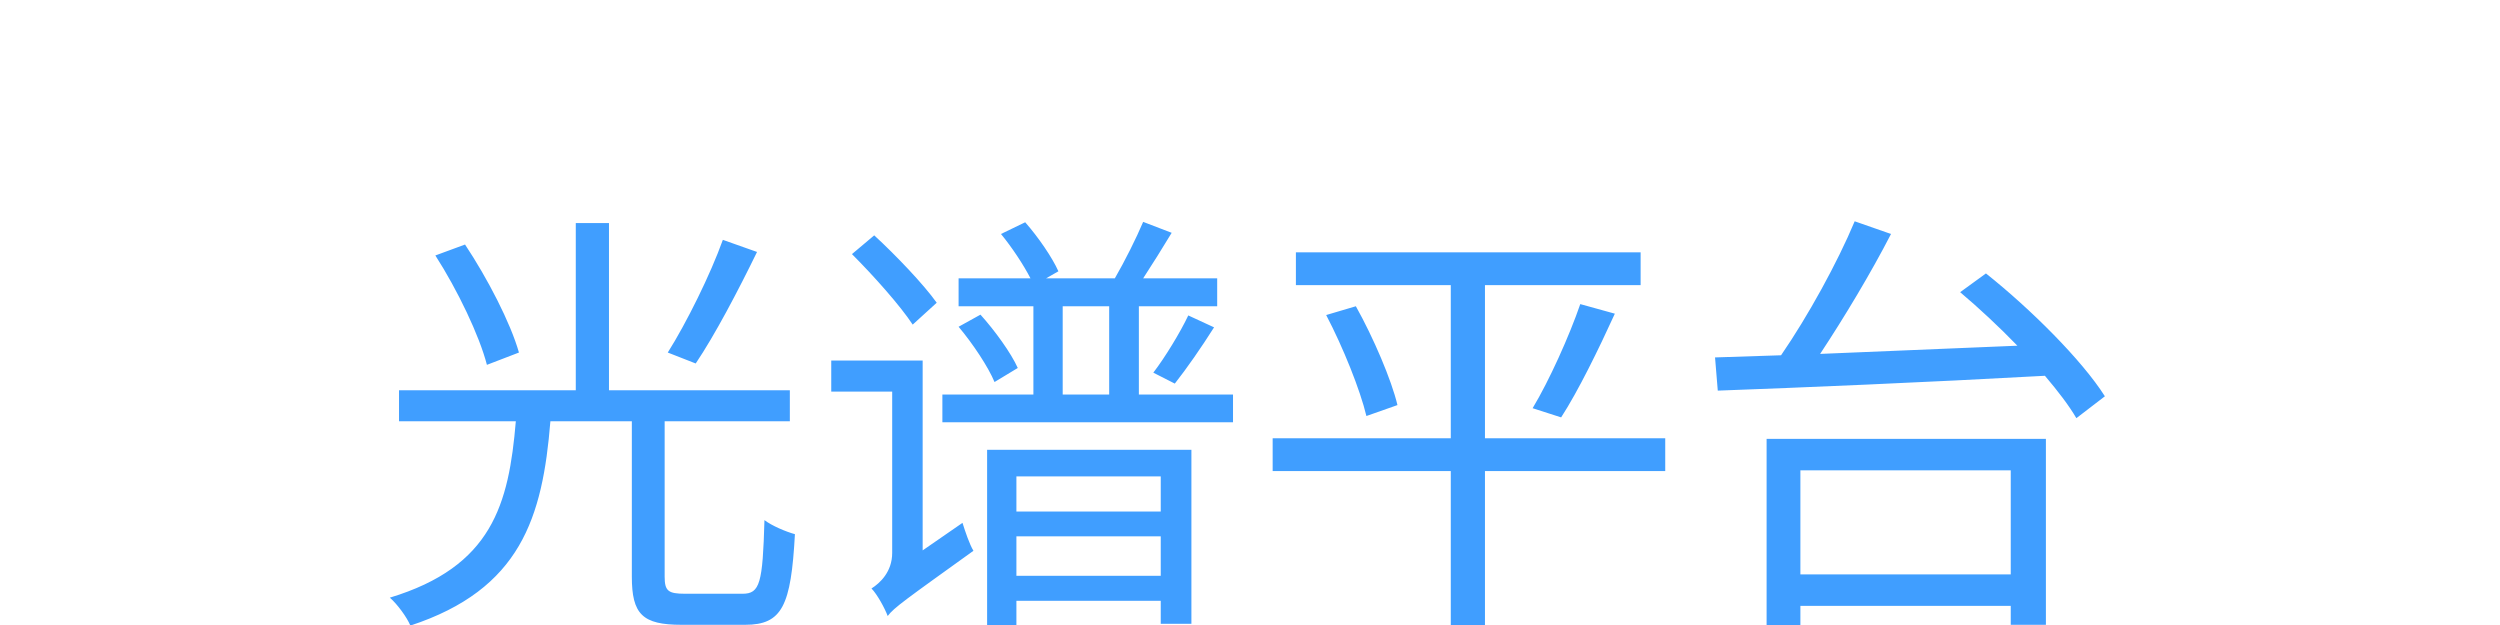
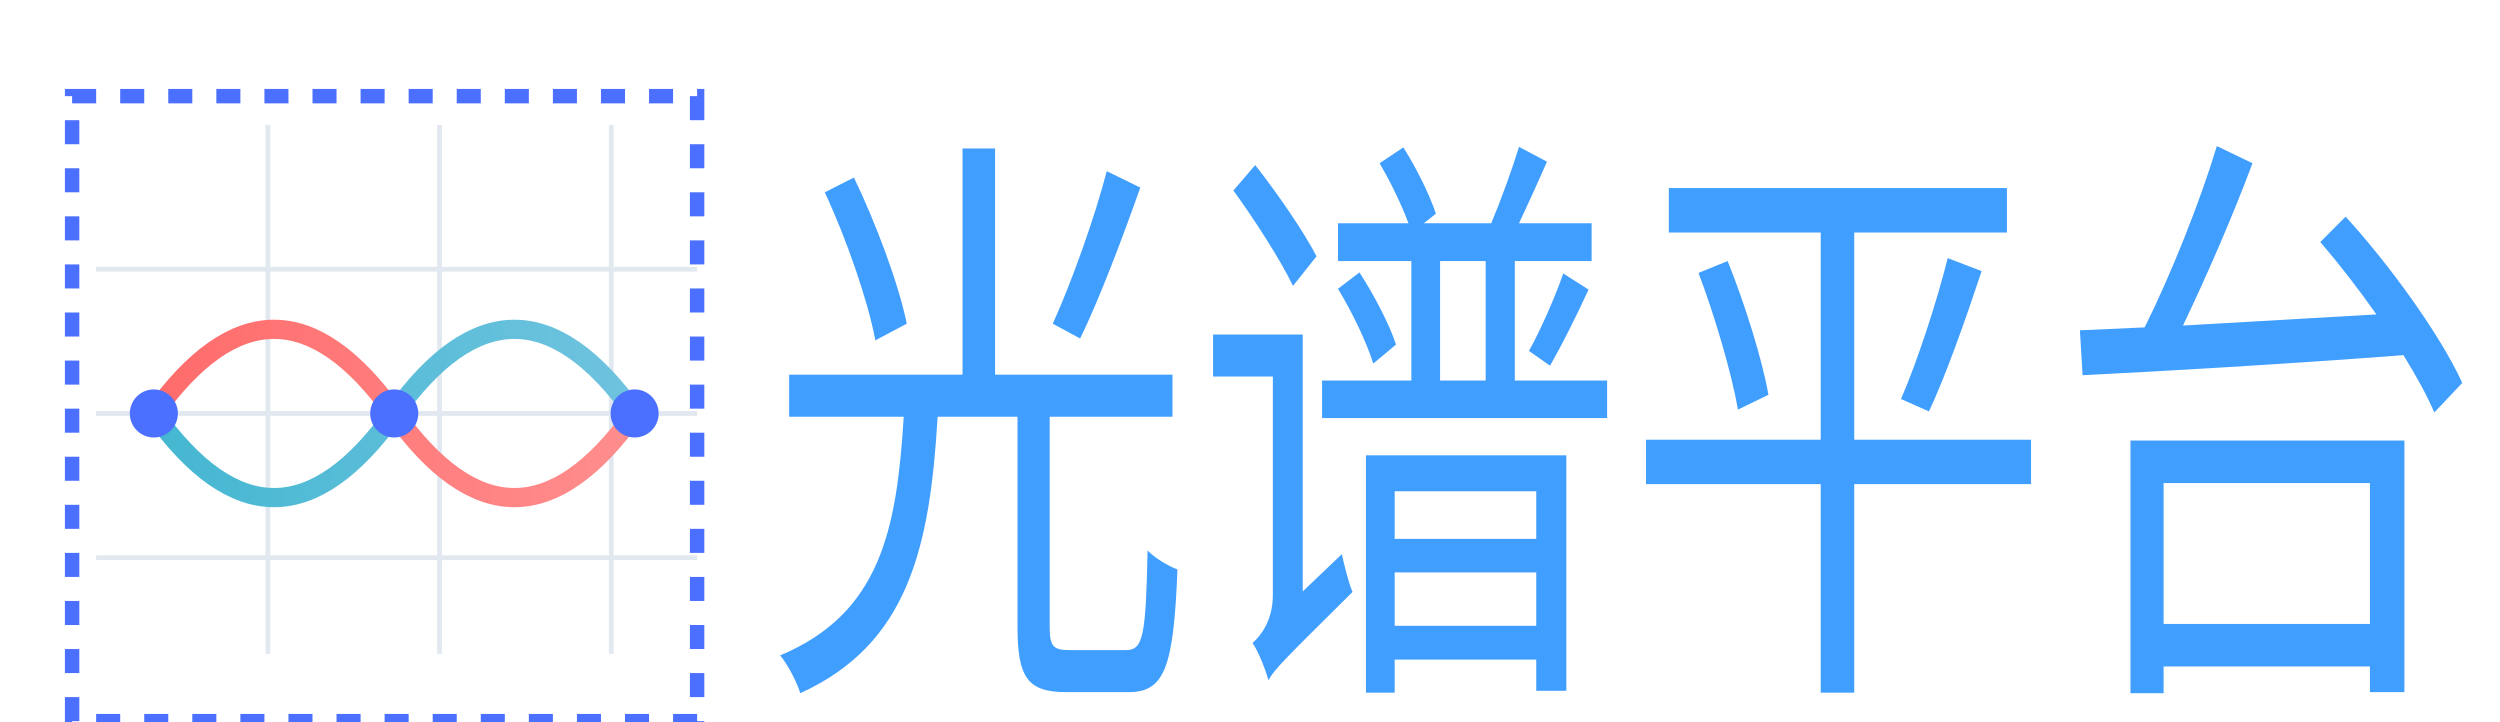
- <svg xmlns="http://www.w3.org/2000/svg" width="200" height="50" viewBox="0 0 200 50">
-   <text x="100" y="35" dominant-baseline="middle" text-anchor="middle" font-size="35" fill="#409eff" font-family="Arial, sans-serif">光谱平台</text>
+ <svg xmlns="http://www.w3.org/2000/svg" width="520" height="150">
+   <defs>
+     <linearGradient y2="0%" x2="100%" y1="0%" x1="0%" id="redData">
+       <stop stop-color="#ff6b6b" offset="0%" />
+       <stop stop-color="#ff8e8e" offset="100%" />
+     </linearGradient>
+     <linearGradient y2="0%" x2="100%" y1="0%" x1="0%" id="greenData">
+       <stop stop-color="#4ecdc4" offset="0%" />
+       <stop stop-color="#7ee8e1" offset="100%" />
+     </linearGradient>
+     <linearGradient y2="0%" x2="100%" y1="0%" x1="0%" id="blueData">
+       <stop stop-color="#45b7d1" offset="0%" />
+       <stop stop-color="#6fc3df" offset="100%" />
+     </linearGradient>
+   </defs>
+   <g>
+     <path stroke="#e2e8f0" id="svg_2" d="m20,56l125,0m-125,30l125,0m-125,30l125,0m-89.286,-90l0,110m35.714,-110l0,110m35.714,-110l0,110" />
+     <g id="svg_3">
+       <path id="svg_4" stroke-linecap="round" fill="none" stroke-width="4" stroke="url(#redData)" d="m32,86q25,-35 50,0t50,0" />
+       <path id="svg_5" stroke-linecap="round" fill="none" stroke-width="4" stroke="url(#greenData)" d="m32,86q25,0 50,0t50,0" />
+       <path id="svg_6" stroke-linecap="round" fill="none" stroke-width="4" stroke="url(#blueData)" d="m32,86q25,35 50,0t50,0" />
+     </g>
+     <circle id="svg_7" fill="#4b6fff" r="5" cy="86" cx="32" />
+     <circle id="svg_8" fill="#4b6fff" r="5" cy="86" cx="82" />
+     <circle id="svg_9" fill="#4b6fff" r="5" cy="86" cx="132" />
+     <rect stroke="#4b6fff" stroke-dasharray="5,5" id="svg_10" stroke-width="3" fill="none" height="130" width="130" y="20" x="15" />
+     <g stroke="null">
+       <text stroke="null" transform="matrix(2.55006 0 0 3.51847 -264.065 -38.9414)" font-family="Arial, sans-serif" fill="#409eff" font-size="35" text-anchor="middle" dominant-baseline="middle" y="37" x="236">光谱平台</text>
+     </g>
+   </g>
</svg>
